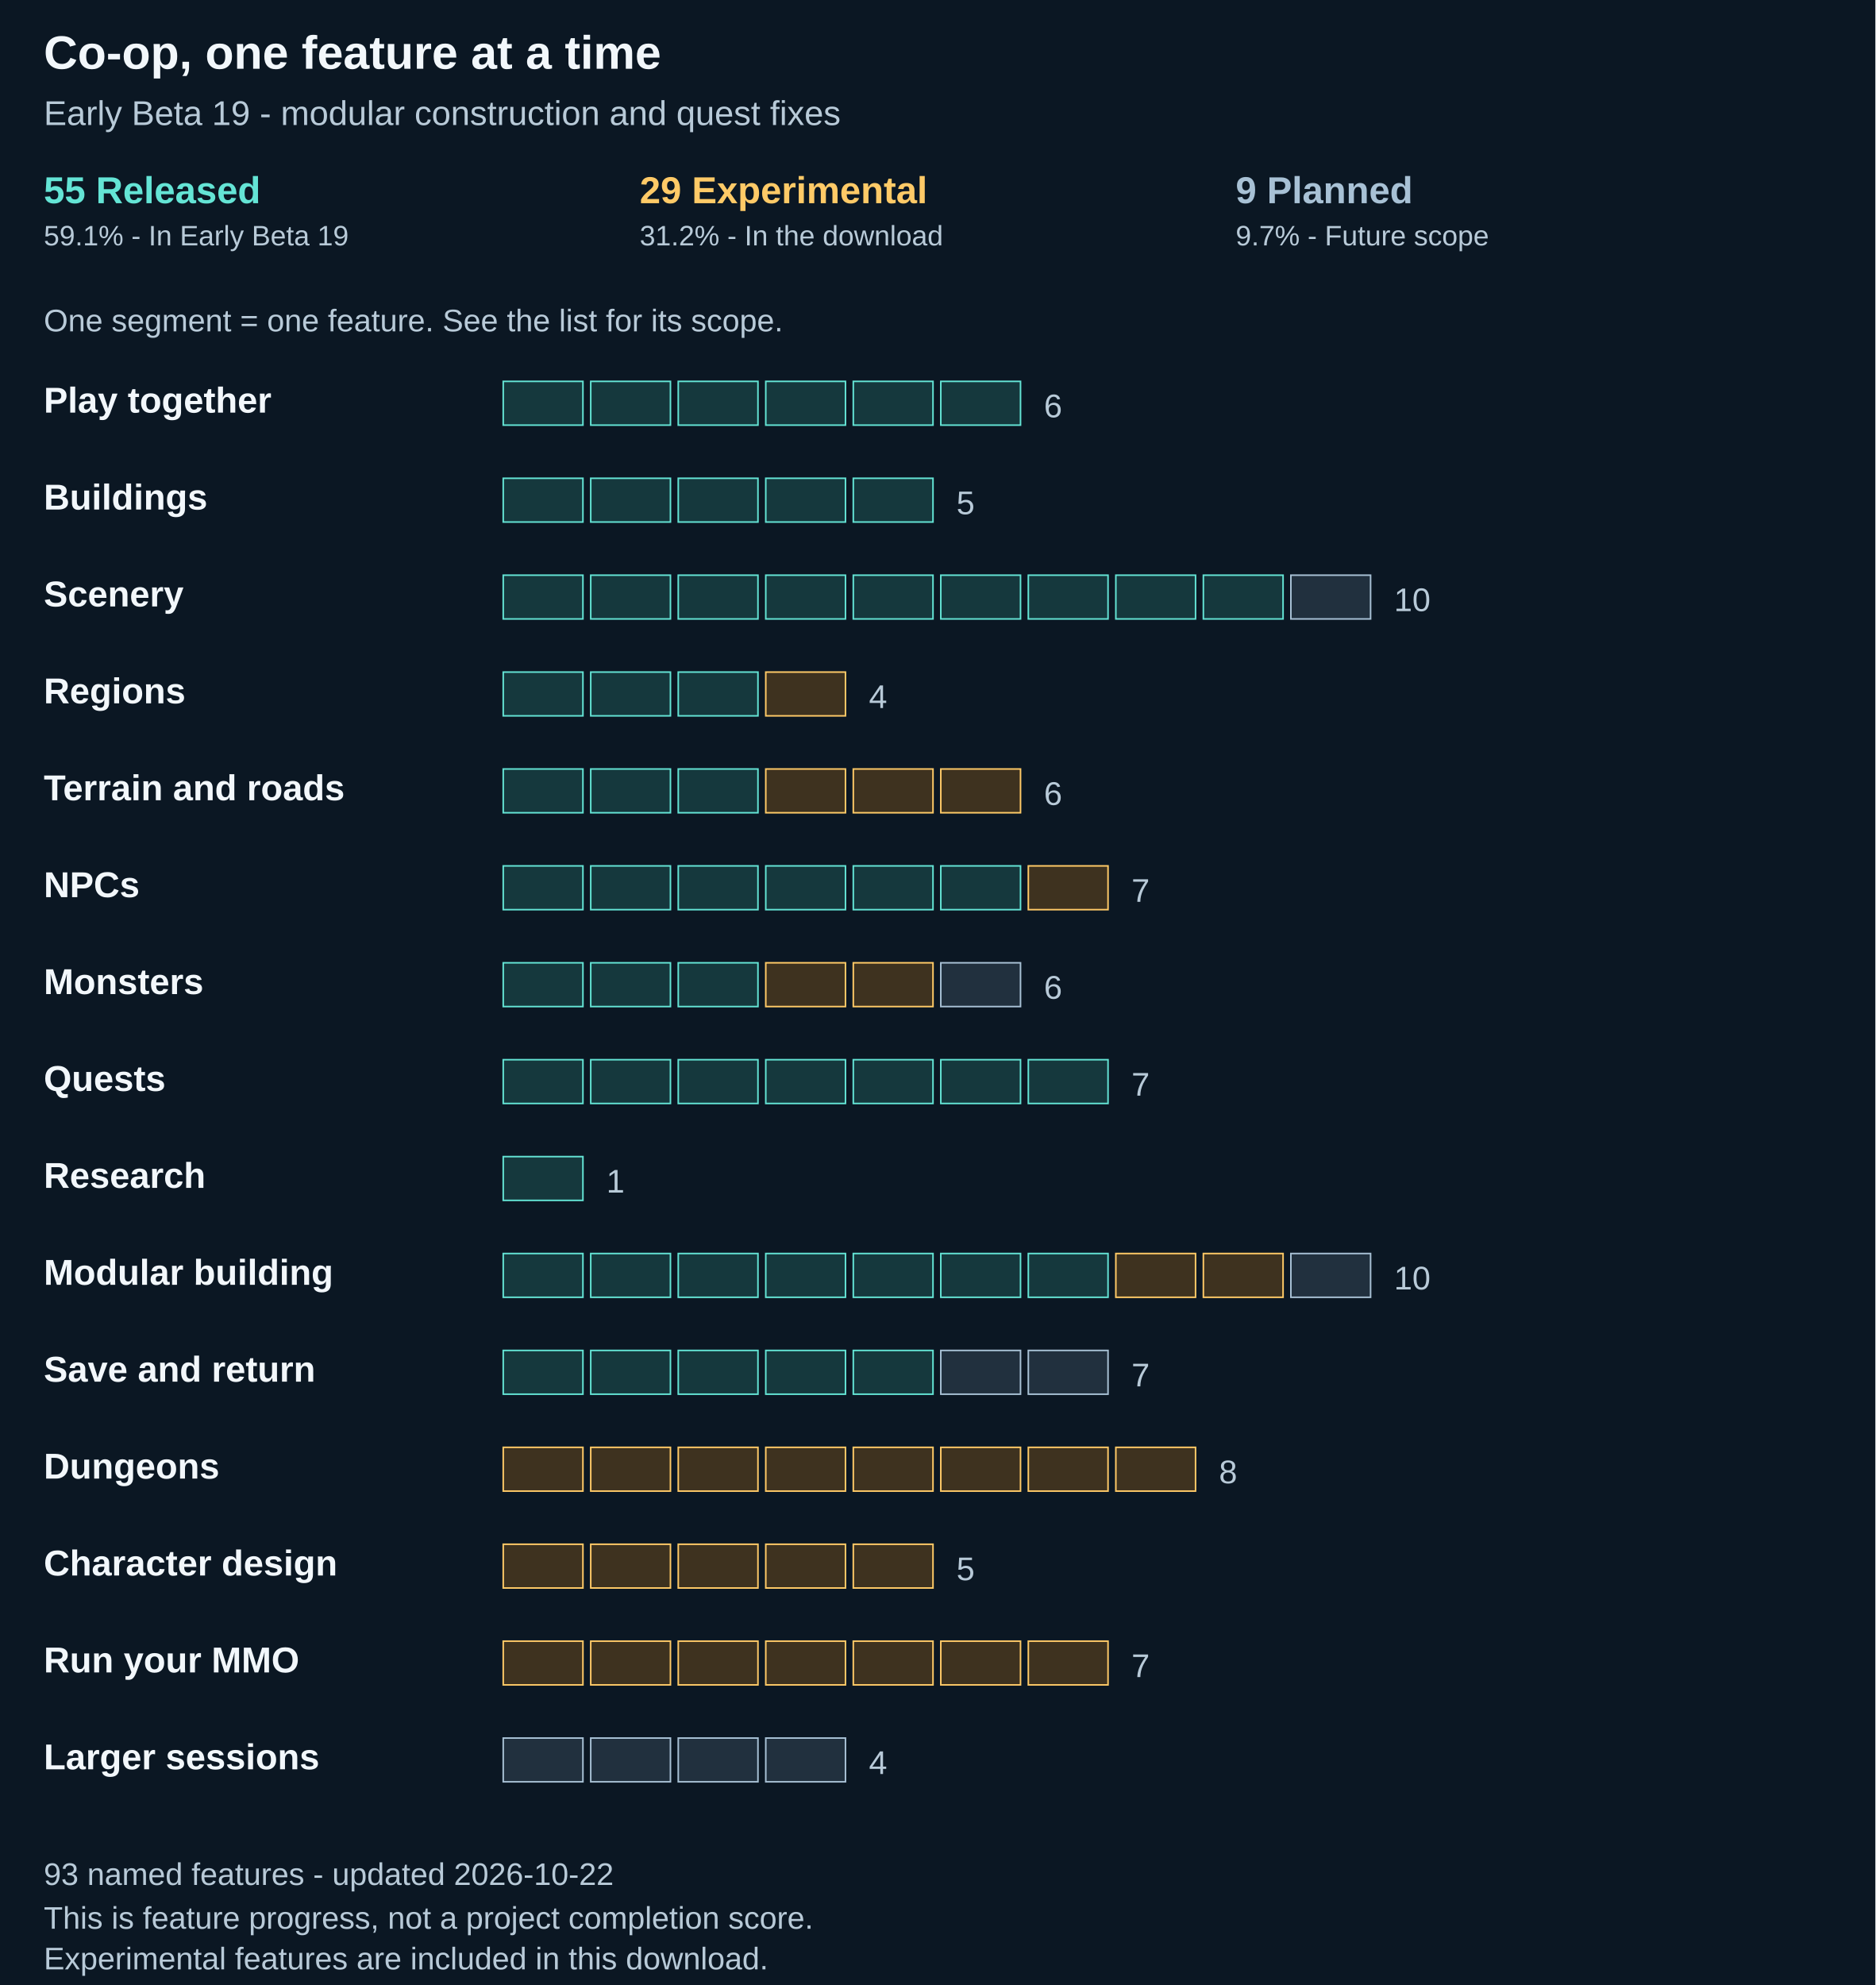
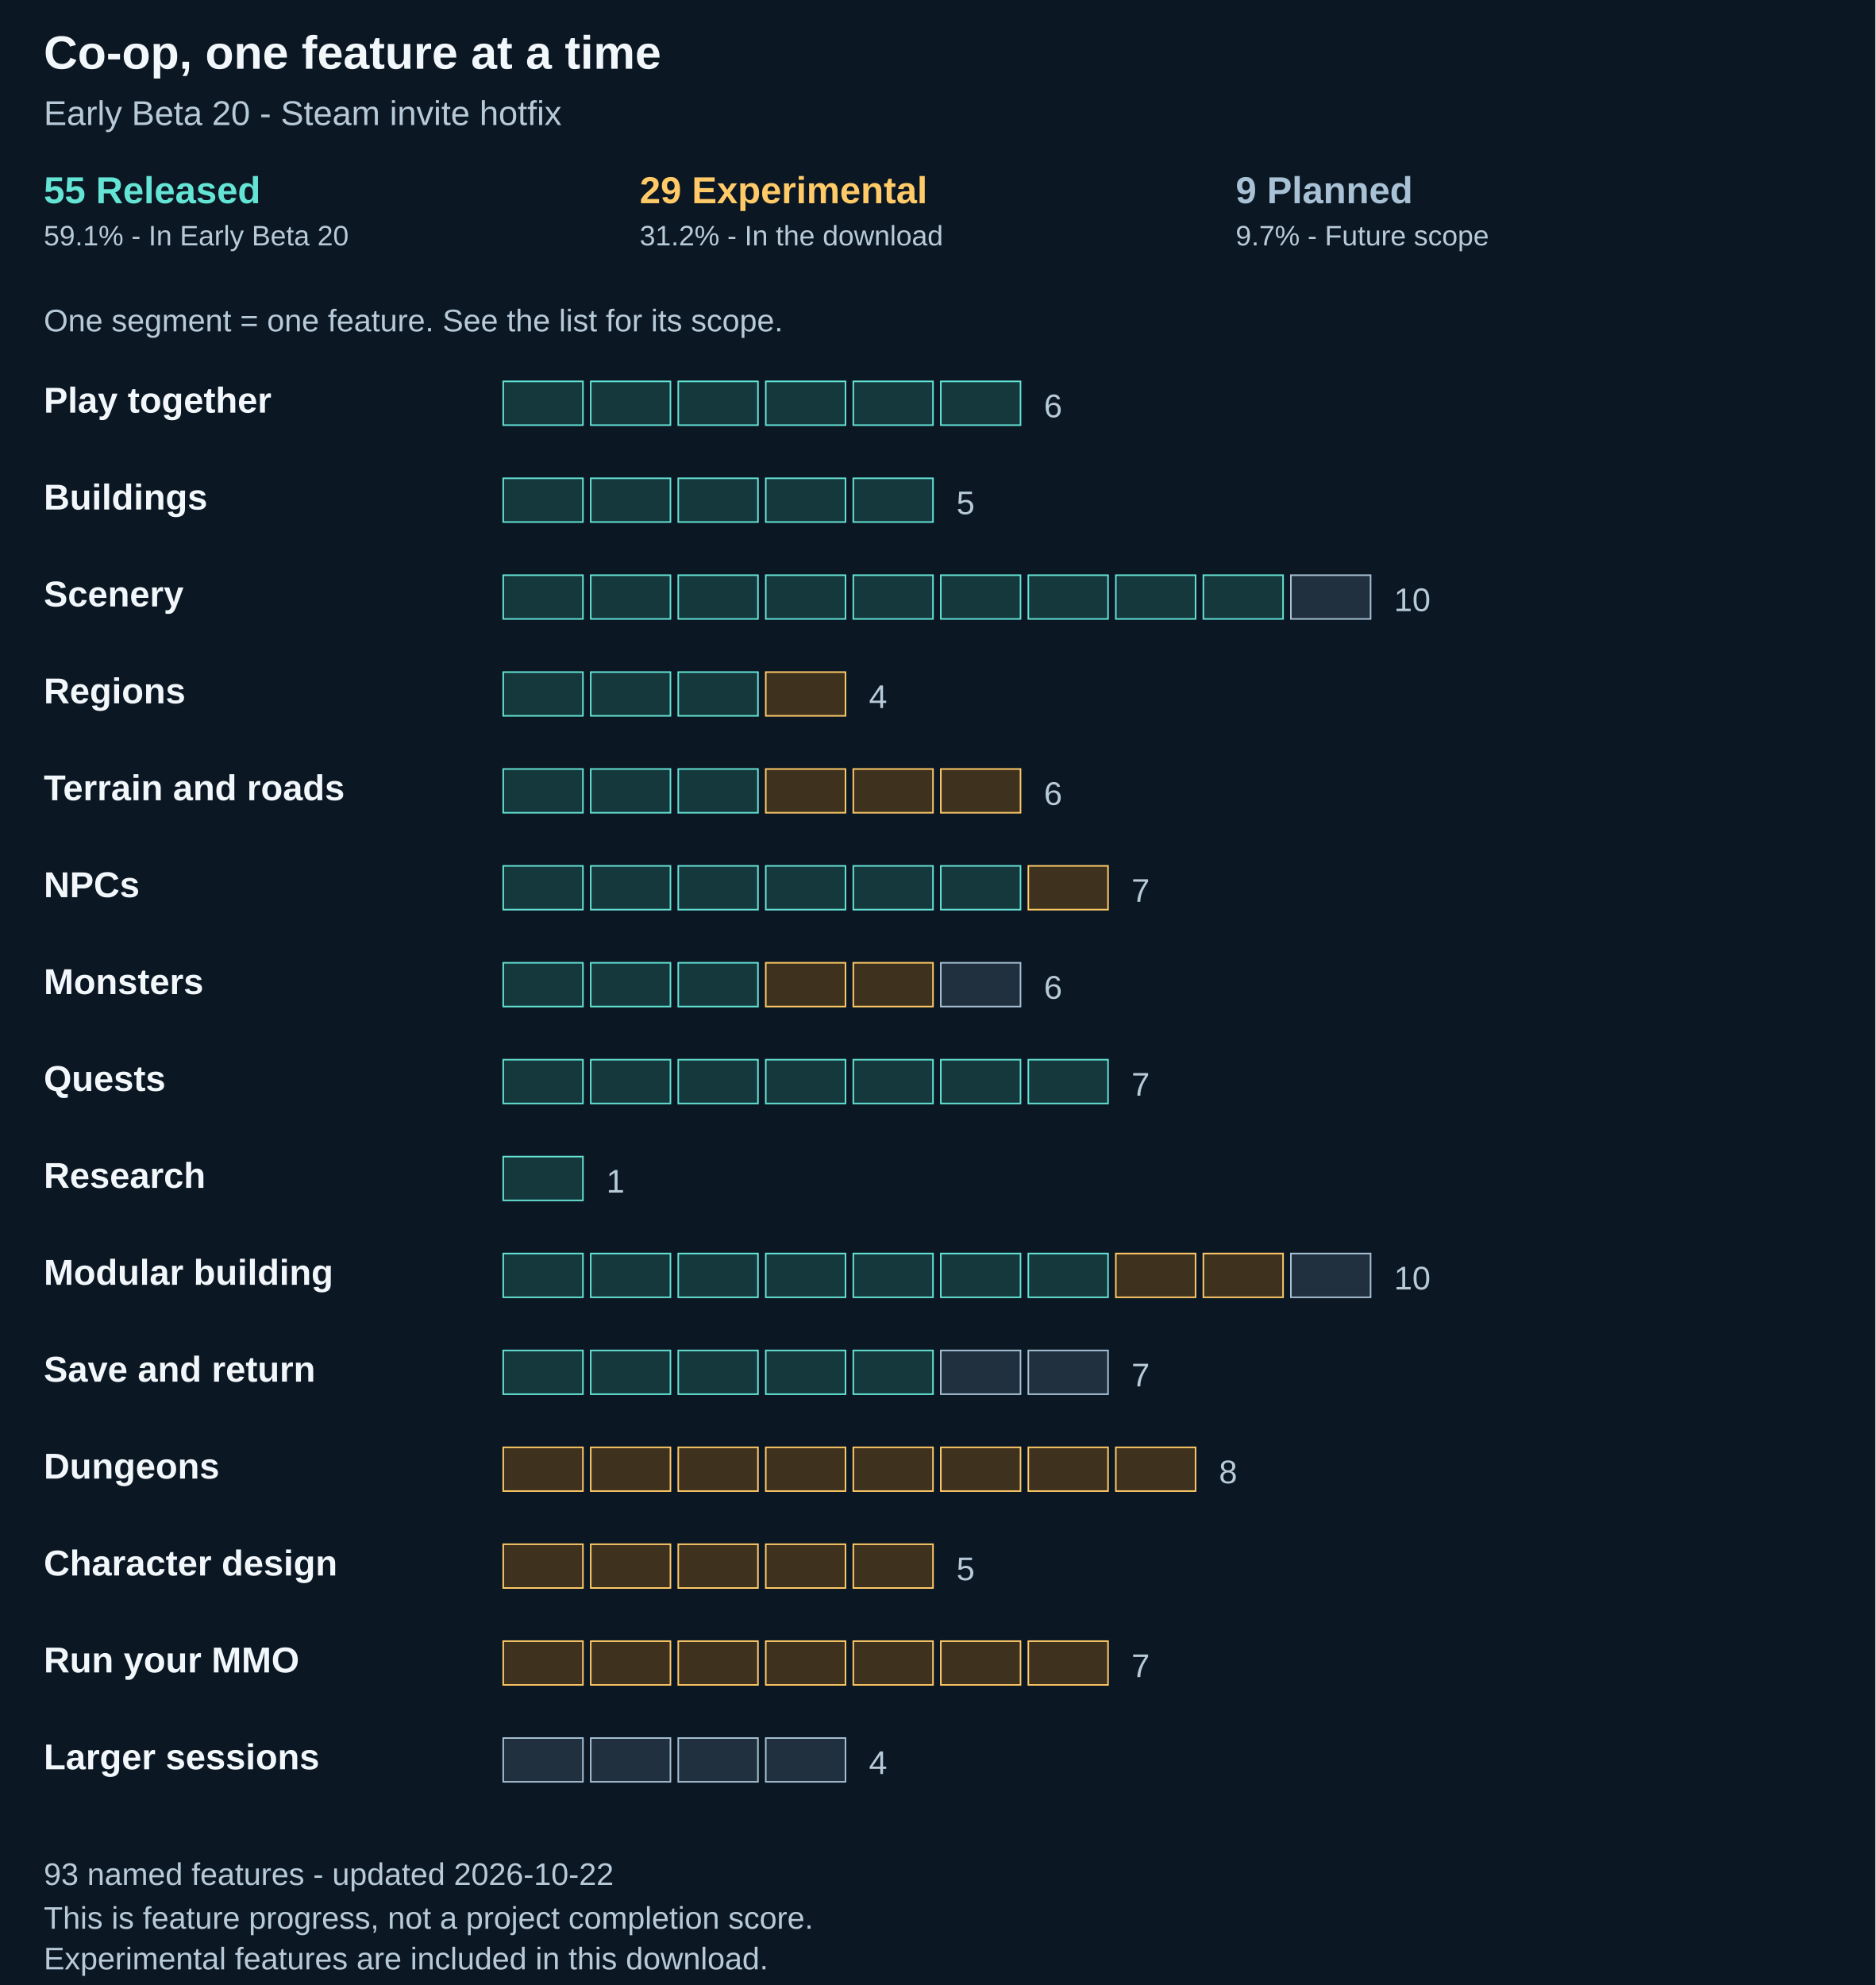
<svg xmlns="http://www.w3.org/2000/svg" width="1200" height="1270" viewBox="0 0 1200 1270" role="img" aria-labelledby="title description">
  <path fill="#0b1723" d="M0 0h1200v1270H0z" />
  <text x="28" y="44" font-family="Arial" font-size="30" fill="#f2f7fb" font-weight="700">Co-op, one feature at a time</text>
-   <text x="28" y="80" font-family="Arial" font-size="22" fill="#b8cad8" font-weight="400">Early Beta 19 - modular construction and quest fixes</text>
+   <text x="28" y="80" font-family="Arial" font-size="22" fill="#b8cad8" font-weight="400">Early Beta 20 - Steam invite hotfix</text>
  <text x="28.0" y="130" font-family="Arial" font-size="24" fill="#64e4d5" font-weight="700">55 Released</text>
-   <text x="28.0" y="157" font-family="Arial" font-size="18" fill="#b8cad8" font-weight="400">59.1% - In Early Beta 19</text>
+   <text x="28.0" y="157" font-family="Arial" font-size="18" fill="#b8cad8" font-weight="400">59.1% - In Early Beta 20</text>
  <text x="409.333" y="130" font-family="Arial" font-size="24" fill="#ffca67" font-weight="700">29 Experimental</text>
  <text x="409.333" y="157" font-family="Arial" font-size="18" fill="#b8cad8" font-weight="400">31.2% - In the download</text>
  <text x="790.667" y="130" font-family="Arial" font-size="24" fill="#a8c1d5" font-weight="700">9 Planned</text>
  <text x="790.667" y="157" font-family="Arial" font-size="18" fill="#b8cad8" font-weight="400">9.7% - Future scope</text>
  <text x="28" y="212" font-family="Arial" font-size="20" fill="#b8cad8" font-weight="400">One segment = one feature. See the list for its scope.</text>
  <text x="28" y="264" font-family="Arial" font-size="23" fill="#f2f7fb" font-weight="600">Play together</text>
  <rect data-feature="host-lobby" x="322" y="244" width="51" height="28" fill="#15383d" stroke="#64e4d5" />
  <rect data-feature="join-lobby" x="378" y="244" width="51" height="28" fill="#15383d" stroke="#64e4d5" />
  <rect data-feature="new-world" x="434" y="244" width="51" height="28" fill="#15383d" stroke="#64e4d5" />
  <rect data-feature="session-chat" x="490" y="244" width="51" height="28" fill="#15383d" stroke="#64e4d5" />
  <rect data-feature="shared-pause" x="546" y="244" width="51" height="28" fill="#15383d" stroke="#64e4d5" />
  <rect data-feature="shared-speed" x="602" y="244" width="51" height="28" fill="#15383d" stroke="#64e4d5" />
  <text x="668" y="267" font-family="Arial" font-size="21" fill="#b8cad8" font-weight="400">6</text>
  <text x="28" y="326" font-family="Arial" font-size="23" fill="#f2f7fb" font-weight="600">Buildings</text>
  <rect data-feature="building-place" x="322" y="306" width="51" height="28" fill="#15383d" stroke="#64e4d5" />
  <rect data-feature="building-move" x="378" y="306" width="51" height="28" fill="#15383d" stroke="#64e4d5" />
  <rect data-feature="building-remove" x="434" y="306" width="51" height="28" fill="#15383d" stroke="#64e4d5" />
  <rect data-feature="building-copy" x="490" y="306" width="51" height="28" fill="#15383d" stroke="#64e4d5" />
  <rect data-feature="building-history" x="546" y="306" width="51" height="28" fill="#15383d" stroke="#64e4d5" />
  <text x="612" y="329" font-family="Arial" font-size="21" fill="#b8cad8" font-weight="400">5</text>
  <text x="28" y="388" font-family="Arial" font-size="23" fill="#f2f7fb" font-weight="600">Scenery</text>
  <rect data-feature="scenery-place" x="322" y="368" width="51" height="28" fill="#15383d" stroke="#64e4d5" />
  <rect data-feature="scenery-move" x="378" y="368" width="51" height="28" fill="#15383d" stroke="#64e4d5" />
  <rect data-feature="scenery-remove" x="434" y="368" width="51" height="28" fill="#15383d" stroke="#64e4d5" />
  <rect data-feature="scenery-copy" x="490" y="368" width="51" height="28" fill="#15383d" stroke="#64e4d5" />
  <rect data-feature="scenery-group" x="546" y="368" width="51" height="28" fill="#15383d" stroke="#64e4d5" />
  <rect data-feature="scenery-group-copy" x="602" y="368" width="51" height="28" fill="#15383d" stroke="#64e4d5" />
  <rect data-feature="scenery-ungroup" x="658" y="368" width="51" height="28" fill="#15383d" stroke="#64e4d5" />
  <rect data-feature="scenery-group-history" x="714" y="368" width="51" height="28" fill="#15383d" stroke="#64e4d5" />
  <rect data-feature="scenery-eraser-click" x="770" y="368" width="51" height="28" fill="#15383d" stroke="#64e4d5" />
  <rect data-feature="scenery-brush" x="826" y="368" width="51" height="28" fill="#21303e" stroke="#a8c1d5" />
  <text x="892" y="391" font-family="Arial" font-size="21" fill="#b8cad8" font-weight="400">10</text>
  <text x="28" y="450" font-family="Arial" font-size="23" fill="#f2f7fb" font-weight="600">Regions</text>
  <rect data-feature="region-buy" x="322" y="430" width="51" height="28" fill="#15383d" stroke="#64e4d5" />
  <rect data-feature="region-biome" x="378" y="430" width="51" height="28" fill="#15383d" stroke="#64e4d5" />
  <rect data-feature="region-level" x="434" y="430" width="51" height="28" fill="#15383d" stroke="#64e4d5" />
  <rect data-feature="region-sell" x="490" y="430" width="51" height="28" fill="#3e321f" stroke="#ffca67" />
  <text x="556" y="453" font-family="Arial" font-size="21" fill="#b8cad8" font-weight="400">4</text>
  <text x="28" y="512" font-family="Arial" font-size="23" fill="#f2f7fb" font-weight="600">Terrain and roads</text>
  <rect data-feature="forest-paint" x="322" y="492" width="51" height="28" fill="#15383d" stroke="#64e4d5" />
  <rect data-feature="road-place" x="378" y="492" width="51" height="28" fill="#15383d" stroke="#64e4d5" />
  <rect data-feature="road-remove" x="434" y="492" width="51" height="28" fill="#15383d" stroke="#64e4d5" />
  <rect data-feature="terrain-other-styles" x="490" y="492" width="51" height="28" fill="#3e321f" stroke="#ffca67" />
  <rect data-feature="walls-build" x="546" y="492" width="51" height="28" fill="#3e321f" stroke="#ffca67" />
  <rect data-feature="district-shape" x="602" y="492" width="51" height="28" fill="#3e321f" stroke="#ffca67" />
  <text x="668" y="515" font-family="Arial" font-size="21" fill="#b8cad8" font-weight="400">6</text>
  <text x="28" y="574" font-family="Arial" font-size="23" fill="#f2f7fb" font-weight="600">NPCs</text>
  <rect data-feature="trainer-place" x="322" y="554" width="51" height="28" fill="#15383d" stroke="#64e4d5" />
  <rect data-feature="trainer-move" x="378" y="554" width="51" height="28" fill="#15383d" stroke="#64e4d5" />
  <rect data-feature="trainer-remove" x="434" y="554" width="51" height="28" fill="#15383d" stroke="#64e4d5" />
  <rect data-feature="quest-giver-place" x="490" y="554" width="51" height="28" fill="#15383d" stroke="#64e4d5" />
  <rect data-feature="quest-giver-move" x="546" y="554" width="51" height="28" fill="#15383d" stroke="#64e4d5" />
  <rect data-feature="quest-giver-remove" x="602" y="554" width="51" height="28" fill="#15383d" stroke="#64e4d5" />
  <rect data-feature="npc-properties" x="658" y="554" width="51" height="28" fill="#3e321f" stroke="#ffca67" />
  <text x="724" y="577" font-family="Arial" font-size="21" fill="#b8cad8" font-weight="400">7</text>
  <text x="28" y="636" font-family="Arial" font-size="23" fill="#f2f7fb" font-weight="600">Monsters</text>
  <rect data-feature="elite-place" x="322" y="616" width="51" height="28" fill="#15383d" stroke="#64e4d5" />
  <rect data-feature="elite-move" x="378" y="616" width="51" height="28" fill="#15383d" stroke="#64e4d5" />
  <rect data-feature="elite-remove" x="434" y="616" width="51" height="28" fill="#15383d" stroke="#64e4d5" />
  <rect data-feature="monster-zone-edit" x="490" y="616" width="51" height="28" fill="#3e321f" stroke="#ffca67" />
  <rect data-feature="monster-live-state" x="546" y="616" width="51" height="28" fill="#3e321f" stroke="#ffca67" />
  <rect data-feature="full-live-simulation" x="602" y="616" width="51" height="28" fill="#21303e" stroke="#a8c1d5" />
  <text x="668" y="639" font-family="Arial" font-size="21" fill="#b8cad8" font-weight="400">6</text>
  <text x="28" y="698" font-family="Arial" font-size="23" fill="#f2f7fb" font-weight="600">Quests</text>
  <rect data-feature="quest-create" x="322" y="678" width="51" height="28" fill="#15383d" stroke="#64e4d5" />
  <rect data-feature="quest-remove" x="378" y="678" width="51" height="28" fill="#15383d" stroke="#64e4d5" />
  <rect data-feature="quest-title" x="434" y="678" width="51" height="28" fill="#15383d" stroke="#64e4d5" />
  <rect data-feature="quest-count" x="490" y="678" width="51" height="28" fill="#15383d" stroke="#64e4d5" />
  <rect data-feature="quest-rewards" x="546" y="678" width="51" height="28" fill="#15383d" stroke="#64e4d5" />
  <rect data-feature="quest-building-target" x="602" y="678" width="51" height="28" fill="#15383d" stroke="#64e4d5" />
  <rect data-feature="quest-npc-target" x="658" y="678" width="51" height="28" fill="#15383d" stroke="#64e4d5" />
  <text x="724" y="701" font-family="Arial" font-size="21" fill="#b8cad8" font-weight="400">7</text>
  <text x="28" y="760" font-family="Arial" font-size="23" fill="#f2f7fb" font-weight="600">Research</text>
  <rect data-feature="research-bridges" x="322" y="740" width="51" height="28" fill="#15383d" stroke="#64e4d5" />
  <text x="388" y="763" font-family="Arial" font-size="21" fill="#b8cad8" font-weight="400">1</text>
  <text x="28" y="822" font-family="Arial" font-size="23" fill="#f2f7fb" font-weight="600">Modular building</text>
  <rect data-feature="modular-prefab" x="322" y="802" width="51" height="28" fill="#15383d" stroke="#64e4d5" />
  <rect data-feature="modular-block-add" x="378" y="802" width="51" height="28" fill="#15383d" stroke="#64e4d5" />
  <rect data-feature="modular-block-remove" x="434" y="802" width="51" height="28" fill="#15383d" stroke="#64e4d5" />
  <rect data-feature="modular-entrance-add" x="490" y="802" width="51" height="28" fill="#15383d" stroke="#64e4d5" />
  <rect data-feature="modular-entrance-remove" x="546" y="802" width="51" height="28" fill="#15383d" stroke="#64e4d5" />
  <rect data-feature="modular-undo" x="602" y="802" width="51" height="28" fill="#15383d" stroke="#64e4d5" />
  <rect data-feature="modular-redo" x="658" y="802" width="51" height="28" fill="#15383d" stroke="#64e4d5" />
  <rect data-feature="modular-construction" x="714" y="802" width="51" height="28" fill="#3e321f" stroke="#ffca67" />
  <rect data-feature="modular-right-click" x="770" y="802" width="51" height="28" fill="#3e321f" stroke="#ffca67" />
  <rect data-feature="modular-theme-edit" x="826" y="802" width="51" height="28" fill="#21303e" stroke="#a8c1d5" />
  <text x="892" y="825" font-family="Arial" font-size="21" fill="#b8cad8" font-weight="400">10</text>
  <text x="28" y="884" font-family="Arial" font-size="23" fill="#f2f7fb" font-weight="600">Save and return</text>
  <rect data-feature="resume-host-save" x="322" y="864" width="51" height="28" fill="#15383d" stroke="#64e4d5" />
  <rect data-feature="save-modular-world" x="378" y="864" width="51" height="28" fill="#15383d" stroke="#64e4d5" />
  <rect data-feature="reload-modular-host" x="434" y="864" width="51" height="28" fill="#15383d" stroke="#64e4d5" />
  <rect data-feature="distribute-modular-save" x="490" y="864" width="51" height="28" fill="#15383d" stroke="#64e4d5" />
  <rect data-feature="edit-loaded-modular" x="546" y="864" width="51" height="28" fill="#15383d" stroke="#64e4d5" />
  <rect data-feature="late-join" x="602" y="864" width="51" height="28" fill="#21303e" stroke="#a8c1d5" />
  <rect data-feature="reconnect" x="658" y="864" width="51" height="28" fill="#21303e" stroke="#a8c1d5" />
  <text x="724" y="887" font-family="Arial" font-size="21" fill="#b8cad8" font-weight="400">7</text>
  <text x="28" y="946" font-family="Arial" font-size="23" fill="#f2f7fb" font-weight="600">Dungeons</text>
  <rect data-feature="dungeon-portal" x="322" y="926" width="51" height="28" fill="#3e321f" stroke="#ffca67" />
  <rect data-feature="dungeon-tiles" x="378" y="926" width="51" height="28" fill="#3e321f" stroke="#ffca67" />
  <rect data-feature="dungeon-paint" x="434" y="926" width="51" height="28" fill="#3e321f" stroke="#ffca67" />
  <rect data-feature="dungeon-door" x="490" y="926" width="51" height="28" fill="#3e321f" stroke="#ffca67" />
  <rect data-feature="dungeon-key" x="546" y="926" width="51" height="28" fill="#3e321f" stroke="#ffca67" />
  <rect data-feature="dungeon-treasure" x="602" y="926" width="51" height="28" fill="#3e321f" stroke="#ffca67" />
  <rect data-feature="dungeon-lighting" x="658" y="926" width="51" height="28" fill="#3e321f" stroke="#ffca67" />
  <rect data-feature="dungeon-instances" x="714" y="926" width="51" height="28" fill="#3e321f" stroke="#ffca67" />
  <text x="780" y="949" font-family="Arial" font-size="21" fill="#b8cad8" font-weight="400">8</text>
  <text x="28" y="1008" font-family="Arial" font-size="23" fill="#f2f7fb" font-weight="600">Character design</text>
  <rect data-feature="character-definitions" x="322" y="988" width="51" height="28" fill="#3e321f" stroke="#ffca67" />
  <rect data-feature="character-costume" x="378" y="988" width="51" height="28" fill="#3e321f" stroke="#ffca67" />
  <rect data-feature="character-import" x="434" y="988" width="51" height="28" fill="#3e321f" stroke="#ffca67" />
  <rect data-feature="ability-edit" x="490" y="988" width="51" height="28" fill="#3e321f" stroke="#ffca67" />
  <rect data-feature="boss-phase-edit" x="546" y="988" width="51" height="28" fill="#3e321f" stroke="#ffca67" />
  <text x="612" y="1011" font-family="Arial" font-size="21" fill="#b8cad8" font-weight="400">5</text>
  <text x="28" y="1070" font-family="Arial" font-size="23" fill="#f2f7fb" font-weight="600">Run your MMO</text>
  <rect data-feature="network-nodes" x="322" y="1050" width="51" height="28" fill="#3e321f" stroke="#ffca67" />
  <rect data-feature="network-cables" x="378" y="1050" width="51" height="28" fill="#3e321f" stroke="#ffca67" />
  <rect data-feature="business-fees" x="434" y="1050" width="51" height="28" fill="#3e321f" stroke="#ffca67" />
  <rect data-feature="business-loans" x="490" y="1050" width="51" height="28" fill="#3e321f" stroke="#ffca67" />
  <rect data-feature="business-ads" x="546" y="1050" width="51" height="28" fill="#3e321f" stroke="#ffca67" />
  <rect data-feature="staff-management" x="602" y="1050" width="51" height="28" fill="#3e321f" stroke="#ffca67" />
  <rect data-feature="release-management" x="658" y="1050" width="51" height="28" fill="#3e321f" stroke="#ffca67" />
  <text x="724" y="1073" font-family="Arial" font-size="21" fill="#b8cad8" font-weight="400">7</text>
  <text x="28" y="1132" font-family="Arial" font-size="23" fill="#f2f7fb" font-weight="600">Larger sessions</text>
  <rect data-feature="four-players" x="322" y="1112" width="51" height="28" fill="#21303e" stroke="#a8c1d5" />
  <rect data-feature="large-world" x="378" y="1112" width="51" height="28" fill="#21303e" stroke="#a8c1d5" />
  <rect data-feature="performance-load" x="434" y="1112" width="51" height="28" fill="#21303e" stroke="#a8c1d5" />
  <rect data-feature="separate-accounts" x="490" y="1112" width="51" height="28" fill="#21303e" stroke="#a8c1d5" />
  <text x="556" y="1135" font-family="Arial" font-size="21" fill="#b8cad8" font-weight="400">4</text>
  <text x="28" y="1206" font-family="Arial" font-size="20" fill="#b8cad8" font-weight="400">93 named features - updated 2026-10-22</text>
  <text x="28" y="1234" font-family="Arial" font-size="20" fill="#b8cad8" font-weight="400">This is feature progress, not a project completion score.</text>
  <text x="28" y="1260" font-family="Arial" font-size="20" fill="#b8cad8" font-weight="400">Experimental features are included in this download.</text>
</svg>
